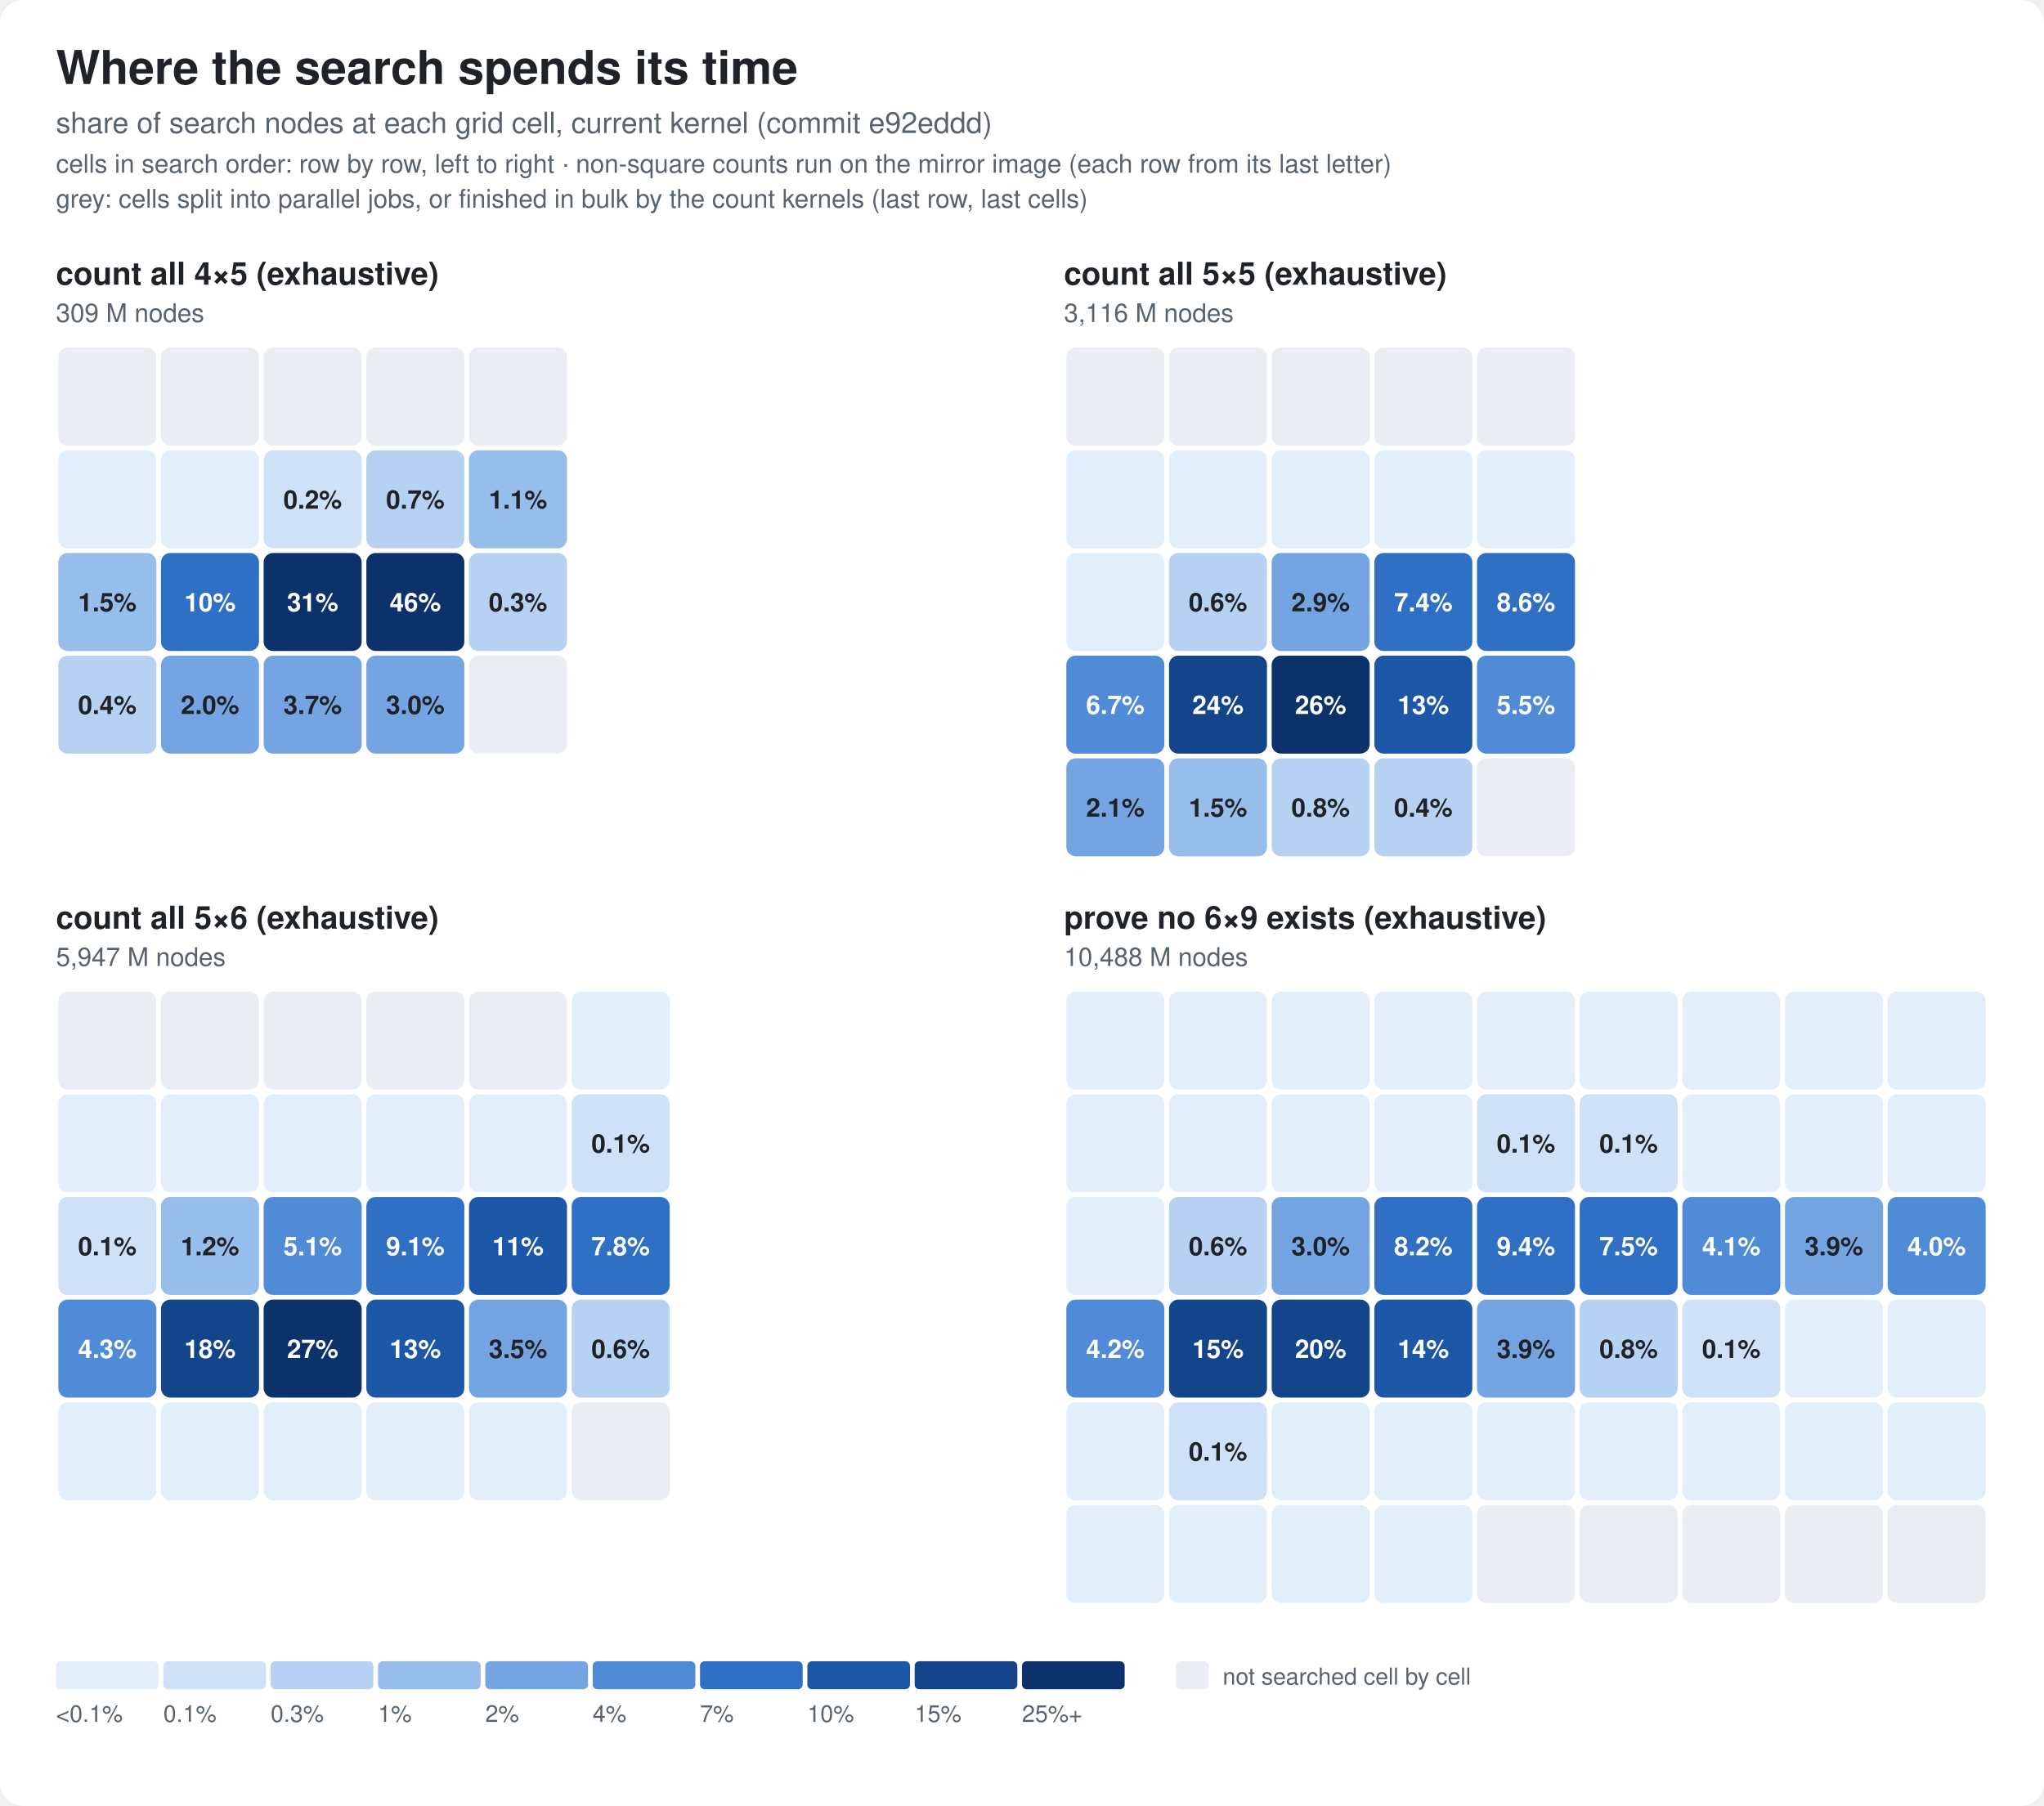
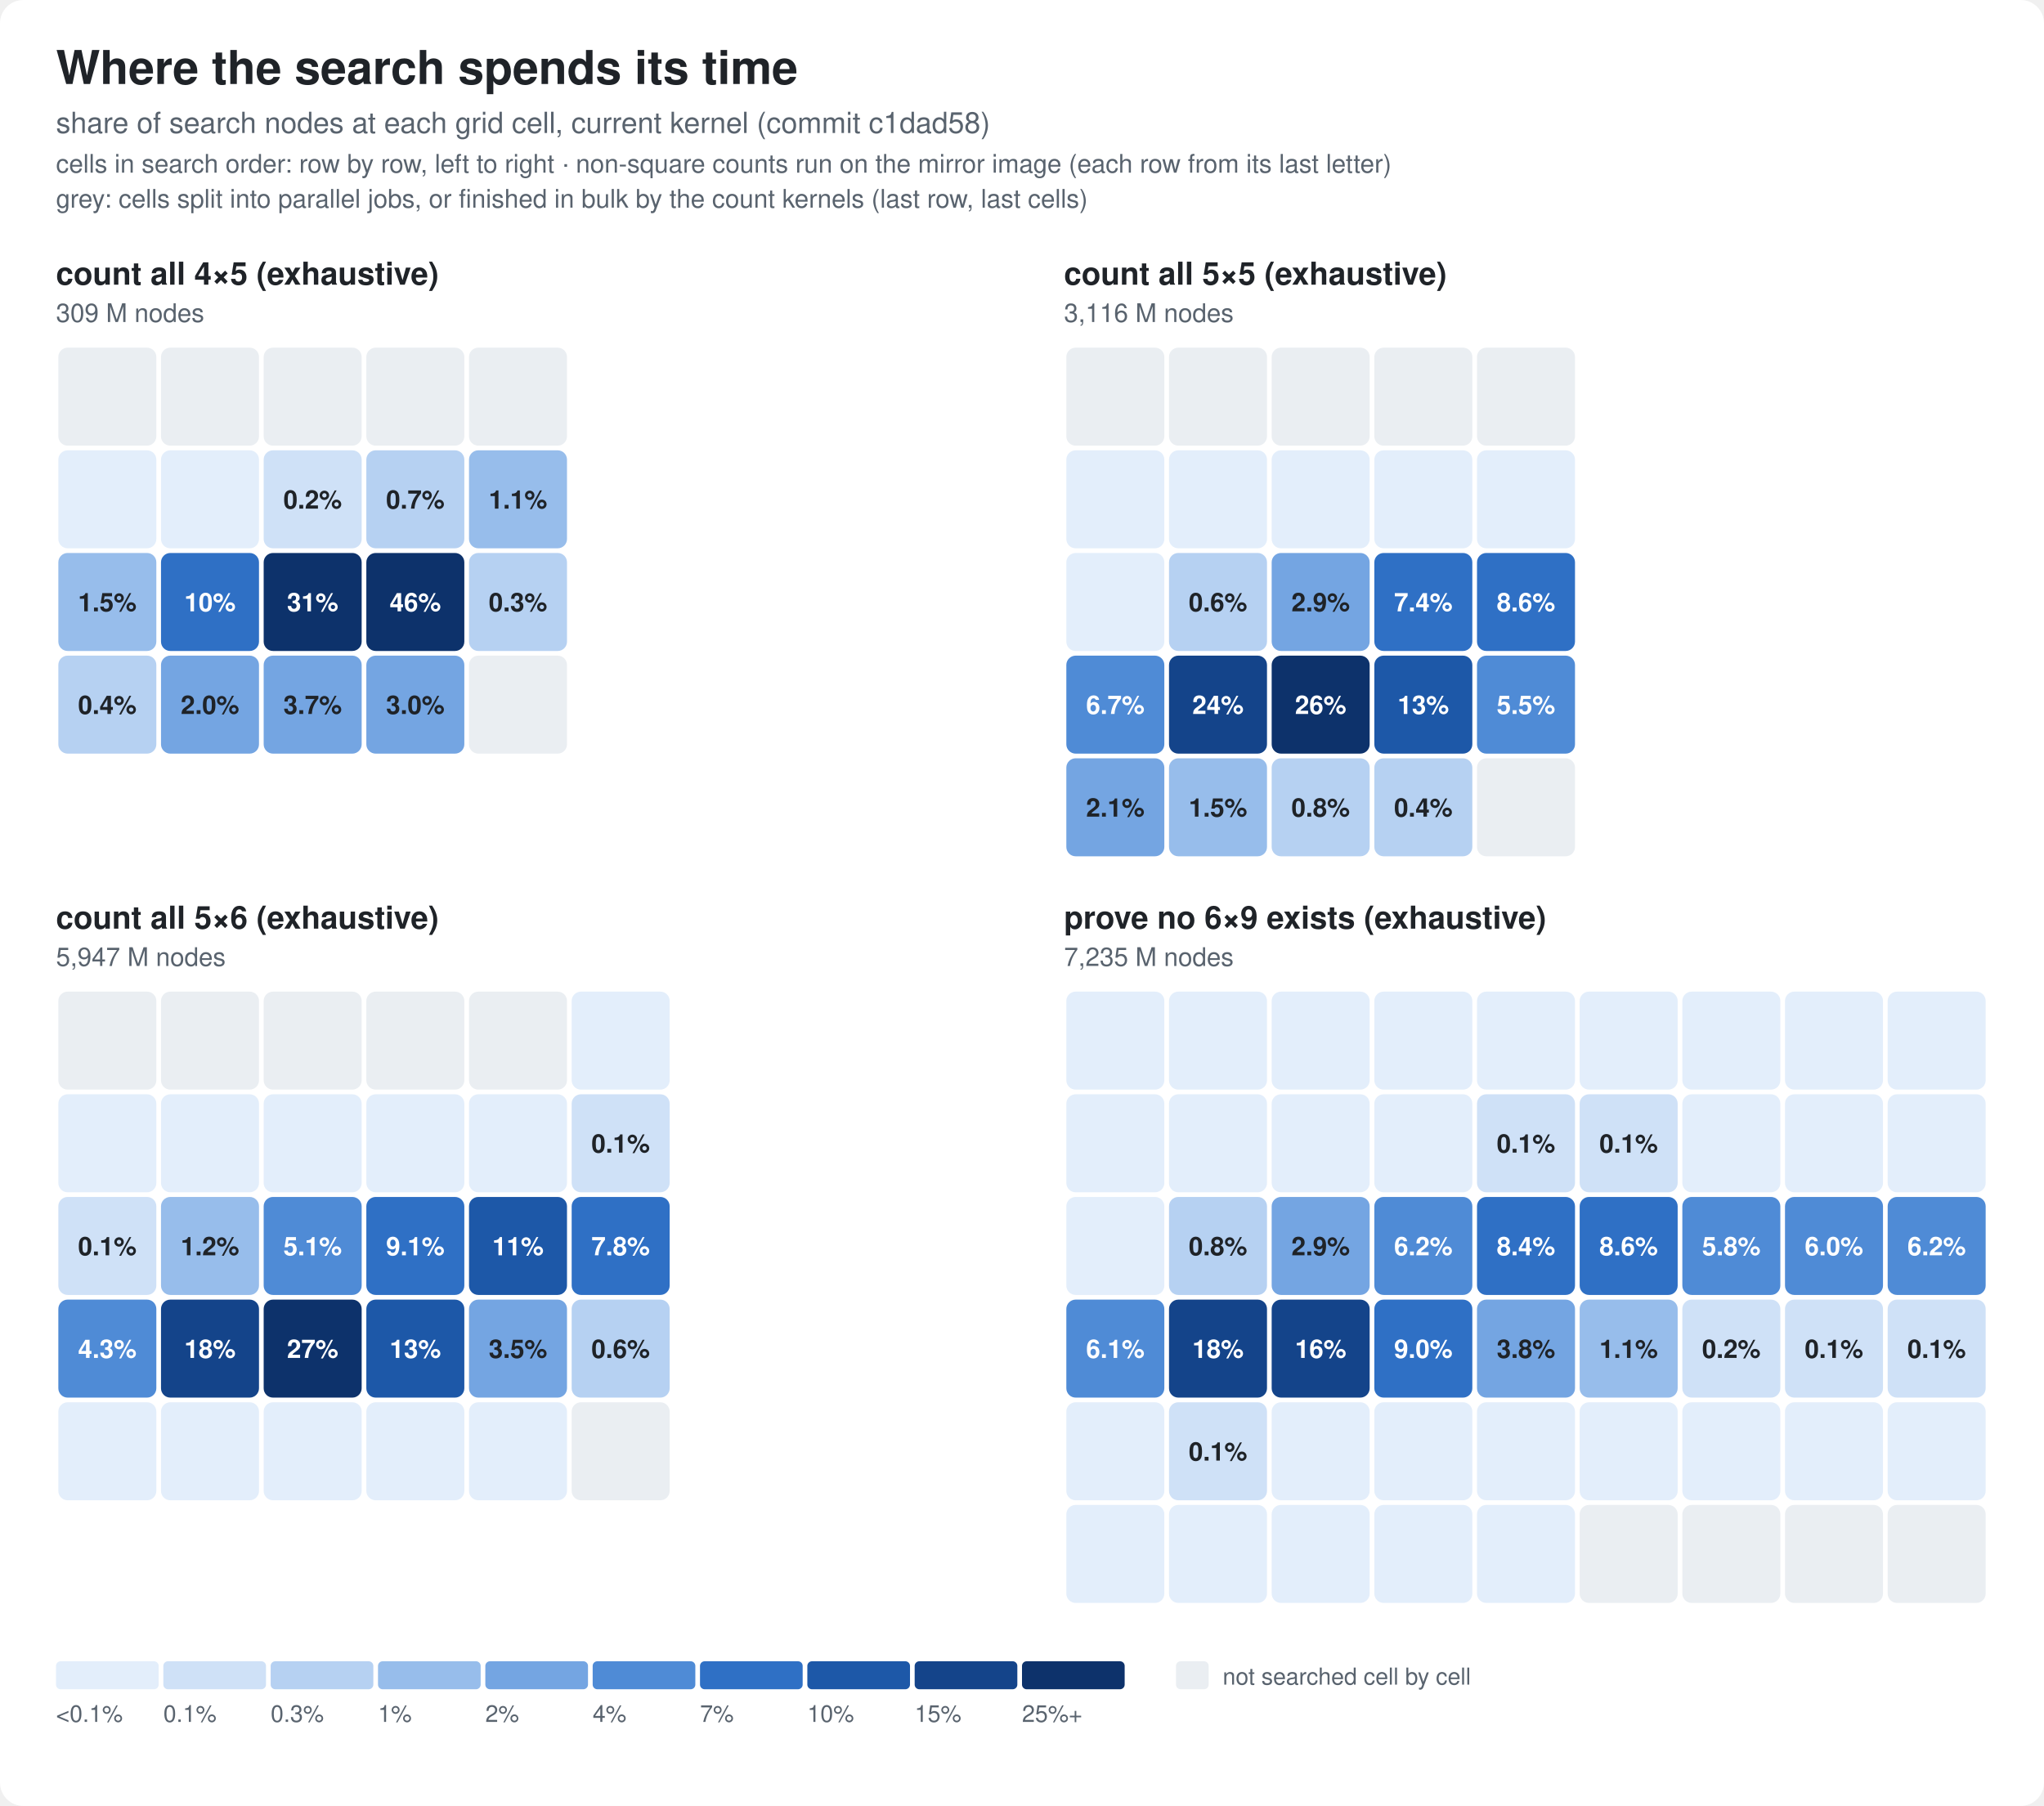
<svg xmlns="http://www.w3.org/2000/svg" width="876" height="774" viewBox="0 0 876 774" font-family="ui-sans-serif,-apple-system,Segoe UI,Helvetica,Arial,sans-serif">
  <style>
  .bg{fill:#ffffff} .t{fill:#1f2328} .m{fill:#59636e} .g{stroke:#d1d9e0}
  .bar{fill:#8fb8de} .best{fill:#1f6feb} .x{fill:#1a7f37;font-weight:600}
  .fail{fill:url(#hatch)} .hs{stroke:#afb8c1} .hb{fill:#eaeef2} .f{fill:#cf222e;font-weight:600}
  .ft{fill:#8c959f} .cur{fill:#1f6feb;font-weight:700}
  .ln{stroke:#1f6feb;fill:none} .lnf{fill:#1f6feb} .ctx{stroke:#afb8c1;fill:none} .ring{stroke:#ffffff}
  .fx{stroke:#8c959f;fill:none} .area{fill:#1f6feb;fill-opacity:.08} .tile{fill:#f6f8fa;stroke:#d1d9e0}
  .big{fill:#1f6feb;font-weight:800}
  .s2{stroke:#eb6834;fill:none} .s2f{fill:#eb6834} .s3{stroke:#1baf7a;fill:none} .s3f{fill:#1baf7a}
  @media (prefers-color-scheme: dark){
    .s2{stroke:#d95926} .s2f{fill:#d95926} .s3{stroke:#199e70} .s3f{fill:#199e70}
    .bg{fill:#0d1117} .t{fill:#e6edf3} .m{fill:#9198a1} .g{stroke:#30363d}
    .bar{fill:#2f5f8f} .best{fill:#4493f8} .x{fill:#3fb950}
    .hs{stroke:#484f58} .hb{fill:#21262d} .f{fill:#f85149} .ft{fill:#6e7681} .cur{fill:#4493f8}
    .ln{stroke:#4493f8} .lnf{fill:#4493f8} .ctx{stroke:#484f58} .ring{stroke:#0d1117}
    .fx{stroke:#6e7681} .area{fill:#4493f8;fill-opacity:.10} .tile{fill:#161b22;stroke:#30363d} .big{fill:#4493f8}
  }
 .d0{fill:#e3eefb} .d1{fill:#cfe1f7} .d2{fill:#b6d1f2} .d3{fill:#97bdeb} .d4{fill:#74a5e2} .d5{fill:#4f8bd6} .d6{fill:#2f70c5} .d7{fill:#1d58a8} .d8{fill:#14448a} .d9{fill:#0d326b} .ink{fill:#1f2328} .inv{fill:#ffffff}
@media (prefers-color-scheme: dark){ .d0{fill:#12233a} .d1{fill:#16304f} .d2{fill:#1a3d66} .d3{fill:#1d4a7d} .d4{fill:#215a95} .d5{fill:#286bad} .d6{fill:#3a80c4} .d7{fill:#5797d4} .d8{fill:#7aaee0} .d9{fill:#a3c7ec} .ink{fill:#e6edf3} .inv{fill:#0d1117}}
</style>
  <rect class="bg" width="876" height="774" rx="10" />
  <text class="t" x="24" y="36" font-size="20" font-weight="800">Where the search spends its time</text>
-   <text class="m" x="24" y="57" font-size="12.5">share of search nodes at each grid cell, current kernel (commit e92eddd)</text>
+   <text class="m" x="24" y="57" font-size="12.5">share of search nodes at each grid cell, current kernel (commit c1dad58)</text>
  <text class="m" x="24" y="74" font-size="11">cells in search order: row by row, left to right · non-square counts run on the mirror image (each row from its last letter)</text>
  <text class="m" x="24" y="89" font-size="11">grey: cells split into parallel jobs, or finished in bulk by the count kernels (last row, last cells)</text>
  <text class="t" x="24" y="122" font-size="13.5" font-weight="700">count all 4×5 (exhaustive)</text>
  <text class="m" x="24" y="138" font-size="11">309 M nodes</text>
  <rect class="hb" x="25" y="149" width="42" height="42" rx="4" />
  <rect class="hb" x="69" y="149" width="42" height="42" rx="4" />
  <rect class="hb" x="113" y="149" width="42" height="42" rx="4" />
  <rect class="hb" x="157" y="149" width="42" height="42" rx="4" />
  <rect class="hb" x="201" y="149" width="42" height="42" rx="4" />
  <rect class="d0" x="25" y="193" width="42" height="42" rx="4" />
  <rect class="d0" x="69" y="193" width="42" height="42" rx="4" />
  <rect class="d1" x="113" y="193" width="42" height="42" rx="4" />
  <text class="ink" x="134.0" y="218.0" font-size="11" font-weight="600" text-anchor="middle">0.2%</text>
  <rect class="d2" x="157" y="193" width="42" height="42" rx="4" />
  <text class="ink" x="178.0" y="218.0" font-size="11" font-weight="600" text-anchor="middle">0.7%</text>
  <rect class="d3" x="201" y="193" width="42" height="42" rx="4" />
  <text class="ink" x="222.0" y="218.0" font-size="11" font-weight="600" text-anchor="middle">1.1%</text>
  <rect class="d3" x="25" y="237" width="42" height="42" rx="4" />
  <text class="ink" x="46.0" y="262.0" font-size="11" font-weight="600" text-anchor="middle">1.5%</text>
  <rect class="d6" x="69" y="237" width="42" height="42" rx="4" />
  <text class="inv" x="90.0" y="262.0" font-size="11" font-weight="600" text-anchor="middle">10%</text>
  <rect class="d9" x="113" y="237" width="42" height="42" rx="4" />
  <text class="inv" x="134.0" y="262.0" font-size="11" font-weight="600" text-anchor="middle">31%</text>
  <rect class="d9" x="157" y="237" width="42" height="42" rx="4" />
  <text class="inv" x="178.0" y="262.0" font-size="11" font-weight="600" text-anchor="middle">46%</text>
  <rect class="d2" x="201" y="237" width="42" height="42" rx="4" />
  <text class="ink" x="222.0" y="262.0" font-size="11" font-weight="600" text-anchor="middle">0.3%</text>
  <rect class="d2" x="25" y="281" width="42" height="42" rx="4" />
  <text class="ink" x="46.0" y="306.0" font-size="11" font-weight="600" text-anchor="middle">0.4%</text>
  <rect class="d4" x="69" y="281" width="42" height="42" rx="4" />
  <text class="ink" x="90.0" y="306.0" font-size="11" font-weight="600" text-anchor="middle">2.0%</text>
  <rect class="d4" x="113" y="281" width="42" height="42" rx="4" />
  <text class="ink" x="134.0" y="306.0" font-size="11" font-weight="600" text-anchor="middle">3.7%</text>
  <rect class="d4" x="157" y="281" width="42" height="42" rx="4" />
  <text class="ink" x="178.0" y="306.0" font-size="11" font-weight="600" text-anchor="middle">3.0%</text>
  <rect class="hb" x="201" y="281" width="42" height="42" rx="4" />
  <text class="t" x="456" y="122" font-size="13.5" font-weight="700">count all 5×5 (exhaustive)</text>
  <text class="m" x="456" y="138" font-size="11">3,116 M nodes</text>
  <rect class="hb" x="457" y="149" width="42" height="42" rx="4" />
  <rect class="hb" x="501" y="149" width="42" height="42" rx="4" />
  <rect class="hb" x="545" y="149" width="42" height="42" rx="4" />
  <rect class="hb" x="589" y="149" width="42" height="42" rx="4" />
  <rect class="hb" x="633" y="149" width="42" height="42" rx="4" />
  <rect class="d0" x="457" y="193" width="42" height="42" rx="4" />
  <rect class="d0" x="501" y="193" width="42" height="42" rx="4" />
  <rect class="d0" x="545" y="193" width="42" height="42" rx="4" />
  <rect class="d0" x="589" y="193" width="42" height="42" rx="4" />
  <rect class="d0" x="633" y="193" width="42" height="42" rx="4" />
  <rect class="d0" x="457" y="237" width="42" height="42" rx="4" />
  <rect class="d2" x="501" y="237" width="42" height="42" rx="4" />
  <text class="ink" x="522.0" y="262.0" font-size="11" font-weight="600" text-anchor="middle">0.6%</text>
  <rect class="d4" x="545" y="237" width="42" height="42" rx="4" />
  <text class="ink" x="566.0" y="262.0" font-size="11" font-weight="600" text-anchor="middle">2.9%</text>
  <rect class="d6" x="589" y="237" width="42" height="42" rx="4" />
  <text class="inv" x="610.0" y="262.0" font-size="11" font-weight="600" text-anchor="middle">7.4%</text>
  <rect class="d6" x="633" y="237" width="42" height="42" rx="4" />
  <text class="inv" x="654.0" y="262.0" font-size="11" font-weight="600" text-anchor="middle">8.6%</text>
  <rect class="d5" x="457" y="281" width="42" height="42" rx="4" />
  <text class="inv" x="478.0" y="306.0" font-size="11" font-weight="600" text-anchor="middle">6.7%</text>
  <rect class="d8" x="501" y="281" width="42" height="42" rx="4" />
  <text class="inv" x="522.0" y="306.0" font-size="11" font-weight="600" text-anchor="middle">24%</text>
  <rect class="d9" x="545" y="281" width="42" height="42" rx="4" />
  <text class="inv" x="566.0" y="306.0" font-size="11" font-weight="600" text-anchor="middle">26%</text>
  <rect class="d7" x="589" y="281" width="42" height="42" rx="4" />
  <text class="inv" x="610.0" y="306.0" font-size="11" font-weight="600" text-anchor="middle">13%</text>
  <rect class="d5" x="633" y="281" width="42" height="42" rx="4" />
  <text class="inv" x="654.0" y="306.0" font-size="11" font-weight="600" text-anchor="middle">5.5%</text>
  <rect class="d4" x="457" y="325" width="42" height="42" rx="4" />
  <text class="ink" x="478.0" y="350.0" font-size="11" font-weight="600" text-anchor="middle">2.1%</text>
  <rect class="d3" x="501" y="325" width="42" height="42" rx="4" />
  <text class="ink" x="522.0" y="350.0" font-size="11" font-weight="600" text-anchor="middle">1.5%</text>
  <rect class="d2" x="545" y="325" width="42" height="42" rx="4" />
  <text class="ink" x="566.0" y="350.0" font-size="11" font-weight="600" text-anchor="middle">0.8%</text>
  <rect class="d2" x="589" y="325" width="42" height="42" rx="4" />
  <text class="ink" x="610.0" y="350.0" font-size="11" font-weight="600" text-anchor="middle">0.4%</text>
  <rect class="hb" x="633" y="325" width="42" height="42" rx="4" />
  <text class="t" x="24" y="398" font-size="13.5" font-weight="700">count all 5×6 (exhaustive)</text>
  <text class="m" x="24" y="414" font-size="11">5,947 M nodes</text>
  <rect class="hb" x="25" y="425" width="42" height="42" rx="4" />
  <rect class="hb" x="69" y="425" width="42" height="42" rx="4" />
  <rect class="hb" x="113" y="425" width="42" height="42" rx="4" />
  <rect class="hb" x="157" y="425" width="42" height="42" rx="4" />
  <rect class="hb" x="201" y="425" width="42" height="42" rx="4" />
  <rect class="d0" x="245" y="425" width="42" height="42" rx="4" />
  <rect class="d0" x="25" y="469" width="42" height="42" rx="4" />
  <rect class="d0" x="69" y="469" width="42" height="42" rx="4" />
  <rect class="d0" x="113" y="469" width="42" height="42" rx="4" />
  <rect class="d0" x="157" y="469" width="42" height="42" rx="4" />
  <rect class="d0" x="201" y="469" width="42" height="42" rx="4" />
  <rect class="d1" x="245" y="469" width="42" height="42" rx="4" />
  <text class="ink" x="266.0" y="494.0" font-size="11" font-weight="600" text-anchor="middle">0.1%</text>
  <rect class="d1" x="25" y="513" width="42" height="42" rx="4" />
  <text class="ink" x="46.0" y="538.0" font-size="11" font-weight="600" text-anchor="middle">0.1%</text>
  <rect class="d3" x="69" y="513" width="42" height="42" rx="4" />
  <text class="ink" x="90.0" y="538.0" font-size="11" font-weight="600" text-anchor="middle">1.2%</text>
  <rect class="d5" x="113" y="513" width="42" height="42" rx="4" />
  <text class="inv" x="134.0" y="538.0" font-size="11" font-weight="600" text-anchor="middle">5.1%</text>
  <rect class="d6" x="157" y="513" width="42" height="42" rx="4" />
  <text class="inv" x="178.0" y="538.0" font-size="11" font-weight="600" text-anchor="middle">9.1%</text>
  <rect class="d7" x="201" y="513" width="42" height="42" rx="4" />
  <text class="inv" x="222.0" y="538.0" font-size="11" font-weight="600" text-anchor="middle">11%</text>
  <rect class="d6" x="245" y="513" width="42" height="42" rx="4" />
  <text class="inv" x="266.0" y="538.0" font-size="11" font-weight="600" text-anchor="middle">7.8%</text>
  <rect class="d5" x="25" y="557" width="42" height="42" rx="4" />
  <text class="inv" x="46.0" y="582.0" font-size="11" font-weight="600" text-anchor="middle">4.3%</text>
  <rect class="d8" x="69" y="557" width="42" height="42" rx="4" />
  <text class="inv" x="90.0" y="582.0" font-size="11" font-weight="600" text-anchor="middle">18%</text>
  <rect class="d9" x="113" y="557" width="42" height="42" rx="4" />
  <text class="inv" x="134.0" y="582.0" font-size="11" font-weight="600" text-anchor="middle">27%</text>
  <rect class="d7" x="157" y="557" width="42" height="42" rx="4" />
  <text class="inv" x="178.0" y="582.0" font-size="11" font-weight="600" text-anchor="middle">13%</text>
  <rect class="d4" x="201" y="557" width="42" height="42" rx="4" />
  <text class="ink" x="222.0" y="582.0" font-size="11" font-weight="600" text-anchor="middle">3.5%</text>
  <rect class="d2" x="245" y="557" width="42" height="42" rx="4" />
  <text class="ink" x="266.0" y="582.0" font-size="11" font-weight="600" text-anchor="middle">0.6%</text>
  <rect class="d0" x="25" y="601" width="42" height="42" rx="4" />
  <rect class="d0" x="69" y="601" width="42" height="42" rx="4" />
  <rect class="d0" x="113" y="601" width="42" height="42" rx="4" />
  <rect class="d0" x="157" y="601" width="42" height="42" rx="4" />
  <rect class="d0" x="201" y="601" width="42" height="42" rx="4" />
  <rect class="hb" x="245" y="601" width="42" height="42" rx="4" />
  <text class="t" x="456" y="398" font-size="13.5" font-weight="700">prove no 6×9 exists (exhaustive)</text>
-   <text class="m" x="456" y="414" font-size="11">10,488 M nodes</text>
+   <text class="m" x="456" y="414" font-size="11">7,235 M nodes</text>
  <rect class="d0" x="457" y="425" width="42" height="42" rx="4" />
  <rect class="d0" x="501" y="425" width="42" height="42" rx="4" />
  <rect class="d0" x="545" y="425" width="42" height="42" rx="4" />
  <rect class="d0" x="589" y="425" width="42" height="42" rx="4" />
  <rect class="d0" x="633" y="425" width="42" height="42" rx="4" />
  <rect class="d0" x="677" y="425" width="42" height="42" rx="4" />
  <rect class="d0" x="721" y="425" width="42" height="42" rx="4" />
  <rect class="d0" x="765" y="425" width="42" height="42" rx="4" />
  <rect class="d0" x="809" y="425" width="42" height="42" rx="4" />
  <rect class="d0" x="457" y="469" width="42" height="42" rx="4" />
  <rect class="d0" x="501" y="469" width="42" height="42" rx="4" />
  <rect class="d0" x="545" y="469" width="42" height="42" rx="4" />
  <rect class="d0" x="589" y="469" width="42" height="42" rx="4" />
  <rect class="d1" x="633" y="469" width="42" height="42" rx="4" />
  <text class="ink" x="654.0" y="494.0" font-size="11" font-weight="600" text-anchor="middle">0.1%</text>
  <rect class="d1" x="677" y="469" width="42" height="42" rx="4" />
  <text class="ink" x="698.0" y="494.0" font-size="11" font-weight="600" text-anchor="middle">0.1%</text>
  <rect class="d0" x="721" y="469" width="42" height="42" rx="4" />
  <rect class="d0" x="765" y="469" width="42" height="42" rx="4" />
  <rect class="d0" x="809" y="469" width="42" height="42" rx="4" />
  <rect class="d0" x="457" y="513" width="42" height="42" rx="4" />
  <rect class="d2" x="501" y="513" width="42" height="42" rx="4" />
-   <text class="ink" x="522.0" y="538.0" font-size="11" font-weight="600" text-anchor="middle">0.6%</text>
+   <text class="ink" x="522.0" y="538.0" font-size="11" font-weight="600" text-anchor="middle">0.8%</text>
  <rect class="d4" x="545" y="513" width="42" height="42" rx="4" />
-   <text class="ink" x="566.0" y="538.0" font-size="11" font-weight="600" text-anchor="middle">3.0%</text>
-   <rect class="d6" x="589" y="513" width="42" height="42" rx="4" />
-   <text class="inv" x="610.0" y="538.0" font-size="11" font-weight="600" text-anchor="middle">8.2%</text>
+   <text class="ink" x="566.0" y="538.0" font-size="11" font-weight="600" text-anchor="middle">2.9%</text>
+   <rect class="d5" x="589" y="513" width="42" height="42" rx="4" />
+   <text class="inv" x="610.0" y="538.0" font-size="11" font-weight="600" text-anchor="middle">6.2%</text>
  <rect class="d6" x="633" y="513" width="42" height="42" rx="4" />
-   <text class="inv" x="654.0" y="538.0" font-size="11" font-weight="600" text-anchor="middle">9.4%</text>
+   <text class="inv" x="654.0" y="538.0" font-size="11" font-weight="600" text-anchor="middle">8.4%</text>
  <rect class="d6" x="677" y="513" width="42" height="42" rx="4" />
-   <text class="inv" x="698.0" y="538.0" font-size="11" font-weight="600" text-anchor="middle">7.5%</text>
+   <text class="inv" x="698.0" y="538.0" font-size="11" font-weight="600" text-anchor="middle">8.6%</text>
  <rect class="d5" x="721" y="513" width="42" height="42" rx="4" />
-   <text class="inv" x="742.0" y="538.0" font-size="11" font-weight="600" text-anchor="middle">4.1%</text>
-   <rect class="d4" x="765" y="513" width="42" height="42" rx="4" />
-   <text class="ink" x="786.0" y="538.0" font-size="11" font-weight="600" text-anchor="middle">3.9%</text>
+   <text class="inv" x="742.0" y="538.0" font-size="11" font-weight="600" text-anchor="middle">5.8%</text>
+   <rect class="d5" x="765" y="513" width="42" height="42" rx="4" />
+   <text class="inv" x="786.0" y="538.0" font-size="11" font-weight="600" text-anchor="middle">6.0%</text>
  <rect class="d5" x="809" y="513" width="42" height="42" rx="4" />
-   <text class="inv" x="830.0" y="538.0" font-size="11" font-weight="600" text-anchor="middle">4.0%</text>
+   <text class="inv" x="830.0" y="538.0" font-size="11" font-weight="600" text-anchor="middle">6.2%</text>
  <rect class="d5" x="457" y="557" width="42" height="42" rx="4" />
-   <text class="inv" x="478.0" y="582.0" font-size="11" font-weight="600" text-anchor="middle">4.2%</text>
+   <text class="inv" x="478.0" y="582.0" font-size="11" font-weight="600" text-anchor="middle">6.1%</text>
  <rect class="d8" x="501" y="557" width="42" height="42" rx="4" />
-   <text class="inv" x="522.0" y="582.0" font-size="11" font-weight="600" text-anchor="middle">15%</text>
+   <text class="inv" x="522.0" y="582.0" font-size="11" font-weight="600" text-anchor="middle">18%</text>
  <rect class="d8" x="545" y="557" width="42" height="42" rx="4" />
-   <text class="inv" x="566.0" y="582.0" font-size="11" font-weight="600" text-anchor="middle">20%</text>
-   <rect class="d7" x="589" y="557" width="42" height="42" rx="4" />
-   <text class="inv" x="610.0" y="582.0" font-size="11" font-weight="600" text-anchor="middle">14%</text>
+   <text class="inv" x="566.0" y="582.0" font-size="11" font-weight="600" text-anchor="middle">16%</text>
+   <rect class="d6" x="589" y="557" width="42" height="42" rx="4" />
+   <text class="inv" x="610.0" y="582.0" font-size="11" font-weight="600" text-anchor="middle">9.0%</text>
  <rect class="d4" x="633" y="557" width="42" height="42" rx="4" />
-   <text class="ink" x="654.0" y="582.0" font-size="11" font-weight="600" text-anchor="middle">3.9%</text>
-   <rect class="d2" x="677" y="557" width="42" height="42" rx="4" />
-   <text class="ink" x="698.0" y="582.0" font-size="11" font-weight="600" text-anchor="middle">0.8%</text>
+   <text class="ink" x="654.0" y="582.0" font-size="11" font-weight="600" text-anchor="middle">3.8%</text>
+   <rect class="d3" x="677" y="557" width="42" height="42" rx="4" />
+   <text class="ink" x="698.0" y="582.0" font-size="11" font-weight="600" text-anchor="middle">1.1%</text>
  <rect class="d1" x="721" y="557" width="42" height="42" rx="4" />
-   <text class="ink" x="742.0" y="582.0" font-size="11" font-weight="600" text-anchor="middle">0.1%</text>
-   <rect class="d0" x="765" y="557" width="42" height="42" rx="4" />
-   <rect class="d0" x="809" y="557" width="42" height="42" rx="4" />
+   <text class="ink" x="742.0" y="582.0" font-size="11" font-weight="600" text-anchor="middle">0.2%</text>
+   <rect class="d1" x="765" y="557" width="42" height="42" rx="4" />
+   <text class="ink" x="786.0" y="582.0" font-size="11" font-weight="600" text-anchor="middle">0.1%</text>
+   <rect class="d1" x="809" y="557" width="42" height="42" rx="4" />
+   <text class="ink" x="830.0" y="582.0" font-size="11" font-weight="600" text-anchor="middle">0.1%</text>
  <rect class="d0" x="457" y="601" width="42" height="42" rx="4" />
  <rect class="d1" x="501" y="601" width="42" height="42" rx="4" />
  <text class="ink" x="522.0" y="626.0" font-size="11" font-weight="600" text-anchor="middle">0.1%</text>
  <rect class="d0" x="545" y="601" width="42" height="42" rx="4" />
  <rect class="d0" x="589" y="601" width="42" height="42" rx="4" />
  <rect class="d0" x="633" y="601" width="42" height="42" rx="4" />
  <rect class="d0" x="677" y="601" width="42" height="42" rx="4" />
  <rect class="d0" x="721" y="601" width="42" height="42" rx="4" />
  <rect class="d0" x="765" y="601" width="42" height="42" rx="4" />
  <rect class="d0" x="809" y="601" width="42" height="42" rx="4" />
  <rect class="d0" x="457" y="645" width="42" height="42" rx="4" />
  <rect class="d0" x="501" y="645" width="42" height="42" rx="4" />
  <rect class="d0" x="545" y="645" width="42" height="42" rx="4" />
  <rect class="d0" x="589" y="645" width="42" height="42" rx="4" />
-   <rect class="hb" x="633" y="645" width="42" height="42" rx="4" />
+   <rect class="d0" x="633" y="645" width="42" height="42" rx="4" />
  <rect class="hb" x="677" y="645" width="42" height="42" rx="4" />
  <rect class="hb" x="721" y="645" width="42" height="42" rx="4" />
  <rect class="hb" x="765" y="645" width="42" height="42" rx="4" />
  <rect class="hb" x="809" y="645" width="42" height="42" rx="4" />
  <rect class="d0" x="24" y="712" width="44" height="12" rx="2" />
  <text class="m" x="24" y="738" font-size="10">&lt;0.1%</text>
  <rect class="d1" x="70" y="712" width="44" height="12" rx="2" />
  <text class="m" x="70" y="738" font-size="10">0.1%</text>
  <rect class="d2" x="116" y="712" width="44" height="12" rx="2" />
  <text class="m" x="116" y="738" font-size="10">0.3%</text>
  <rect class="d3" x="162" y="712" width="44" height="12" rx="2" />
  <text class="m" x="162" y="738" font-size="10">1%</text>
  <rect class="d4" x="208" y="712" width="44" height="12" rx="2" />
  <text class="m" x="208" y="738" font-size="10">2%</text>
  <rect class="d5" x="254" y="712" width="44" height="12" rx="2" />
  <text class="m" x="254" y="738" font-size="10">4%</text>
  <rect class="d6" x="300" y="712" width="44" height="12" rx="2" />
  <text class="m" x="300" y="738" font-size="10">7%</text>
  <rect class="d7" x="346" y="712" width="44" height="12" rx="2" />
  <text class="m" x="346" y="738" font-size="10">10%</text>
  <rect class="d8" x="392" y="712" width="44" height="12" rx="2" />
  <text class="m" x="392" y="738" font-size="10">15%</text>
  <rect class="d9" x="438" y="712" width="44" height="12" rx="2" />
  <text class="m" x="438" y="738" font-size="10">25%+</text>
  <rect class="hb" x="504" y="712" width="14" height="12" rx="2" />
  <text class="m" x="524" y="722" font-size="10">not searched cell by cell</text>
</svg>
